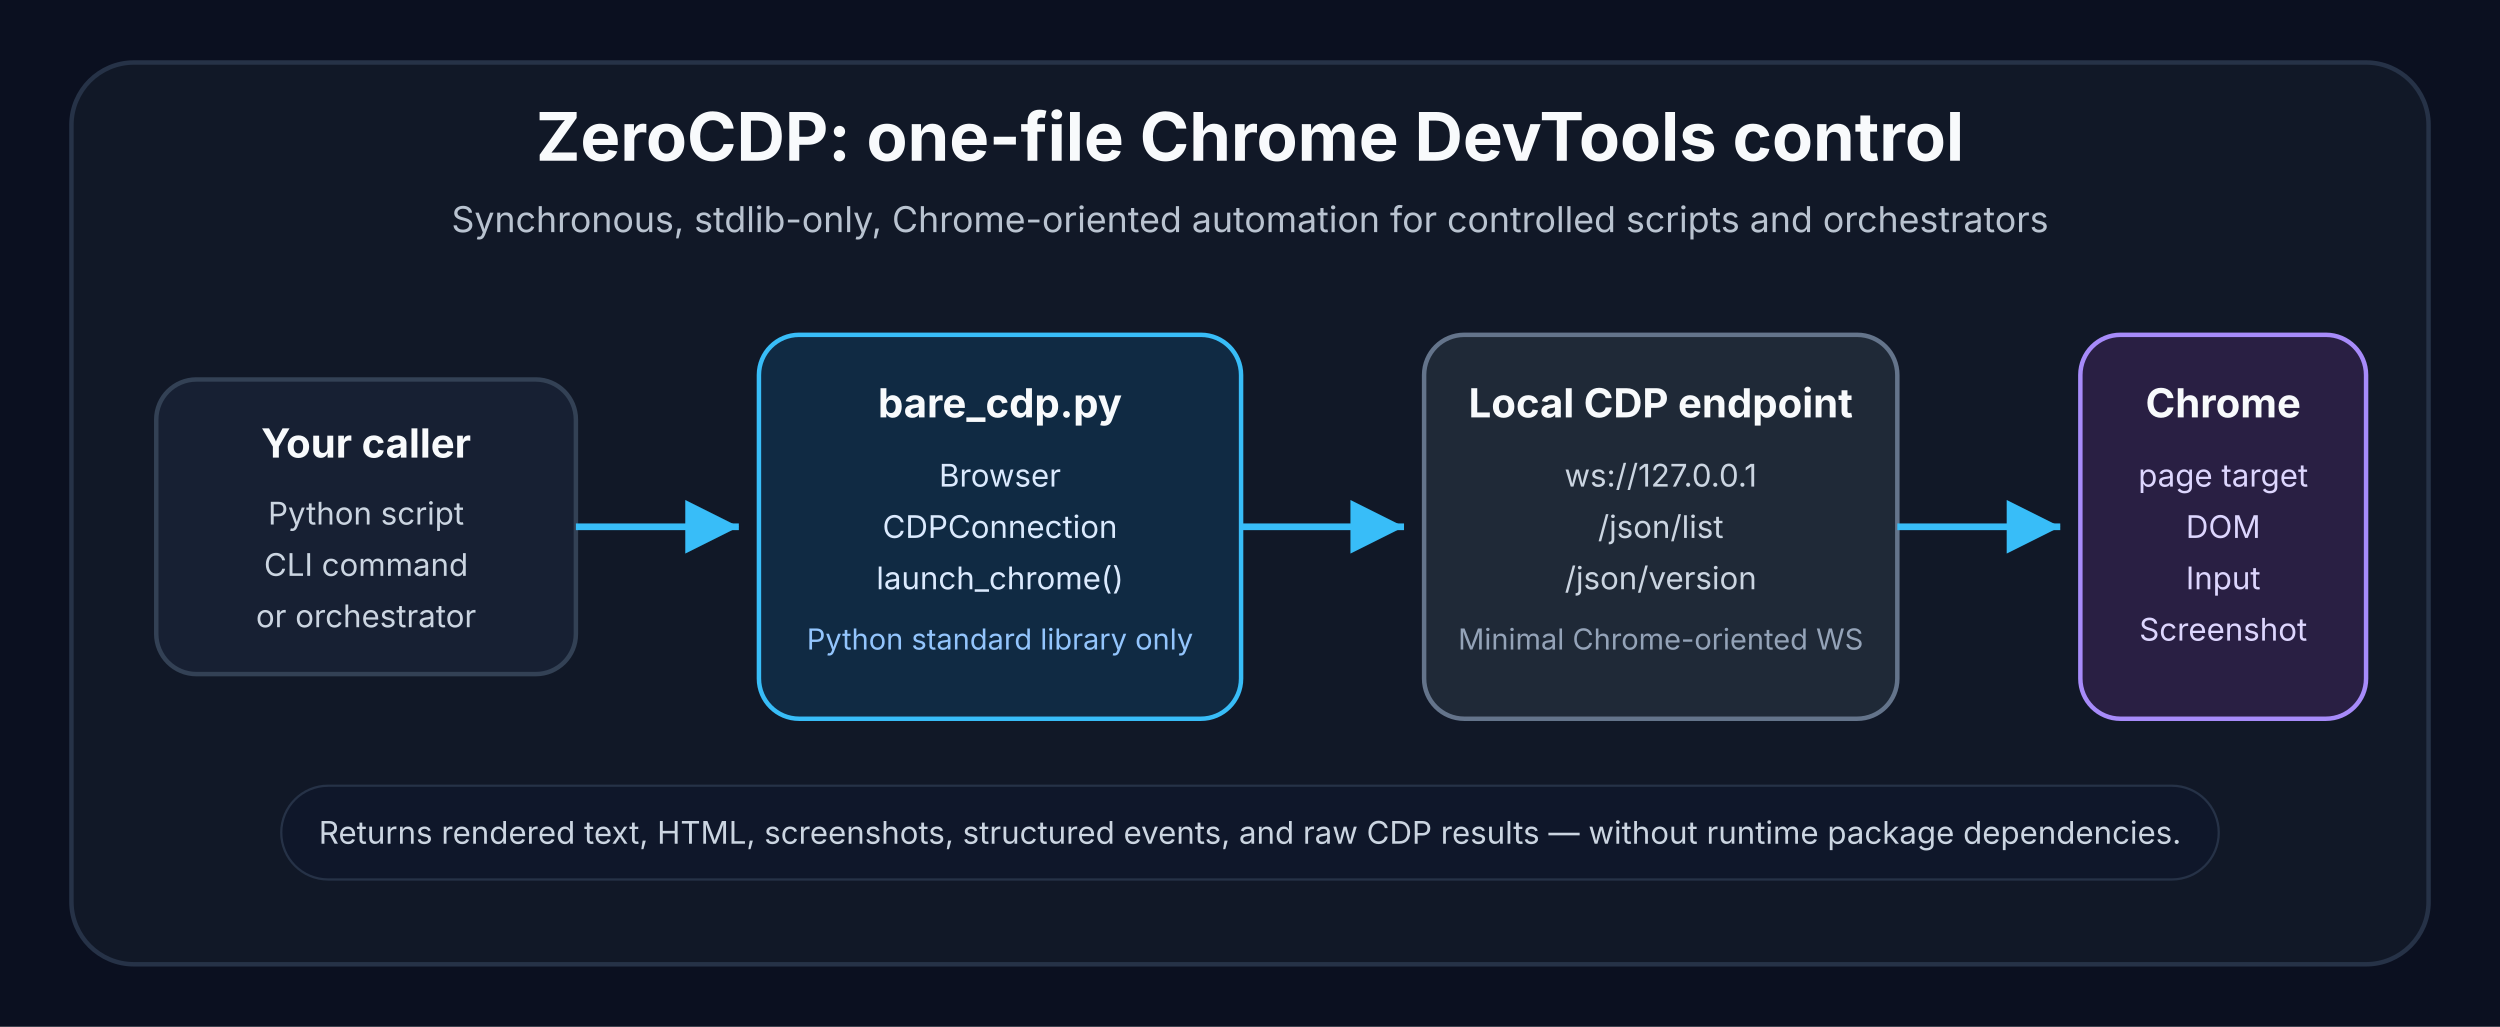
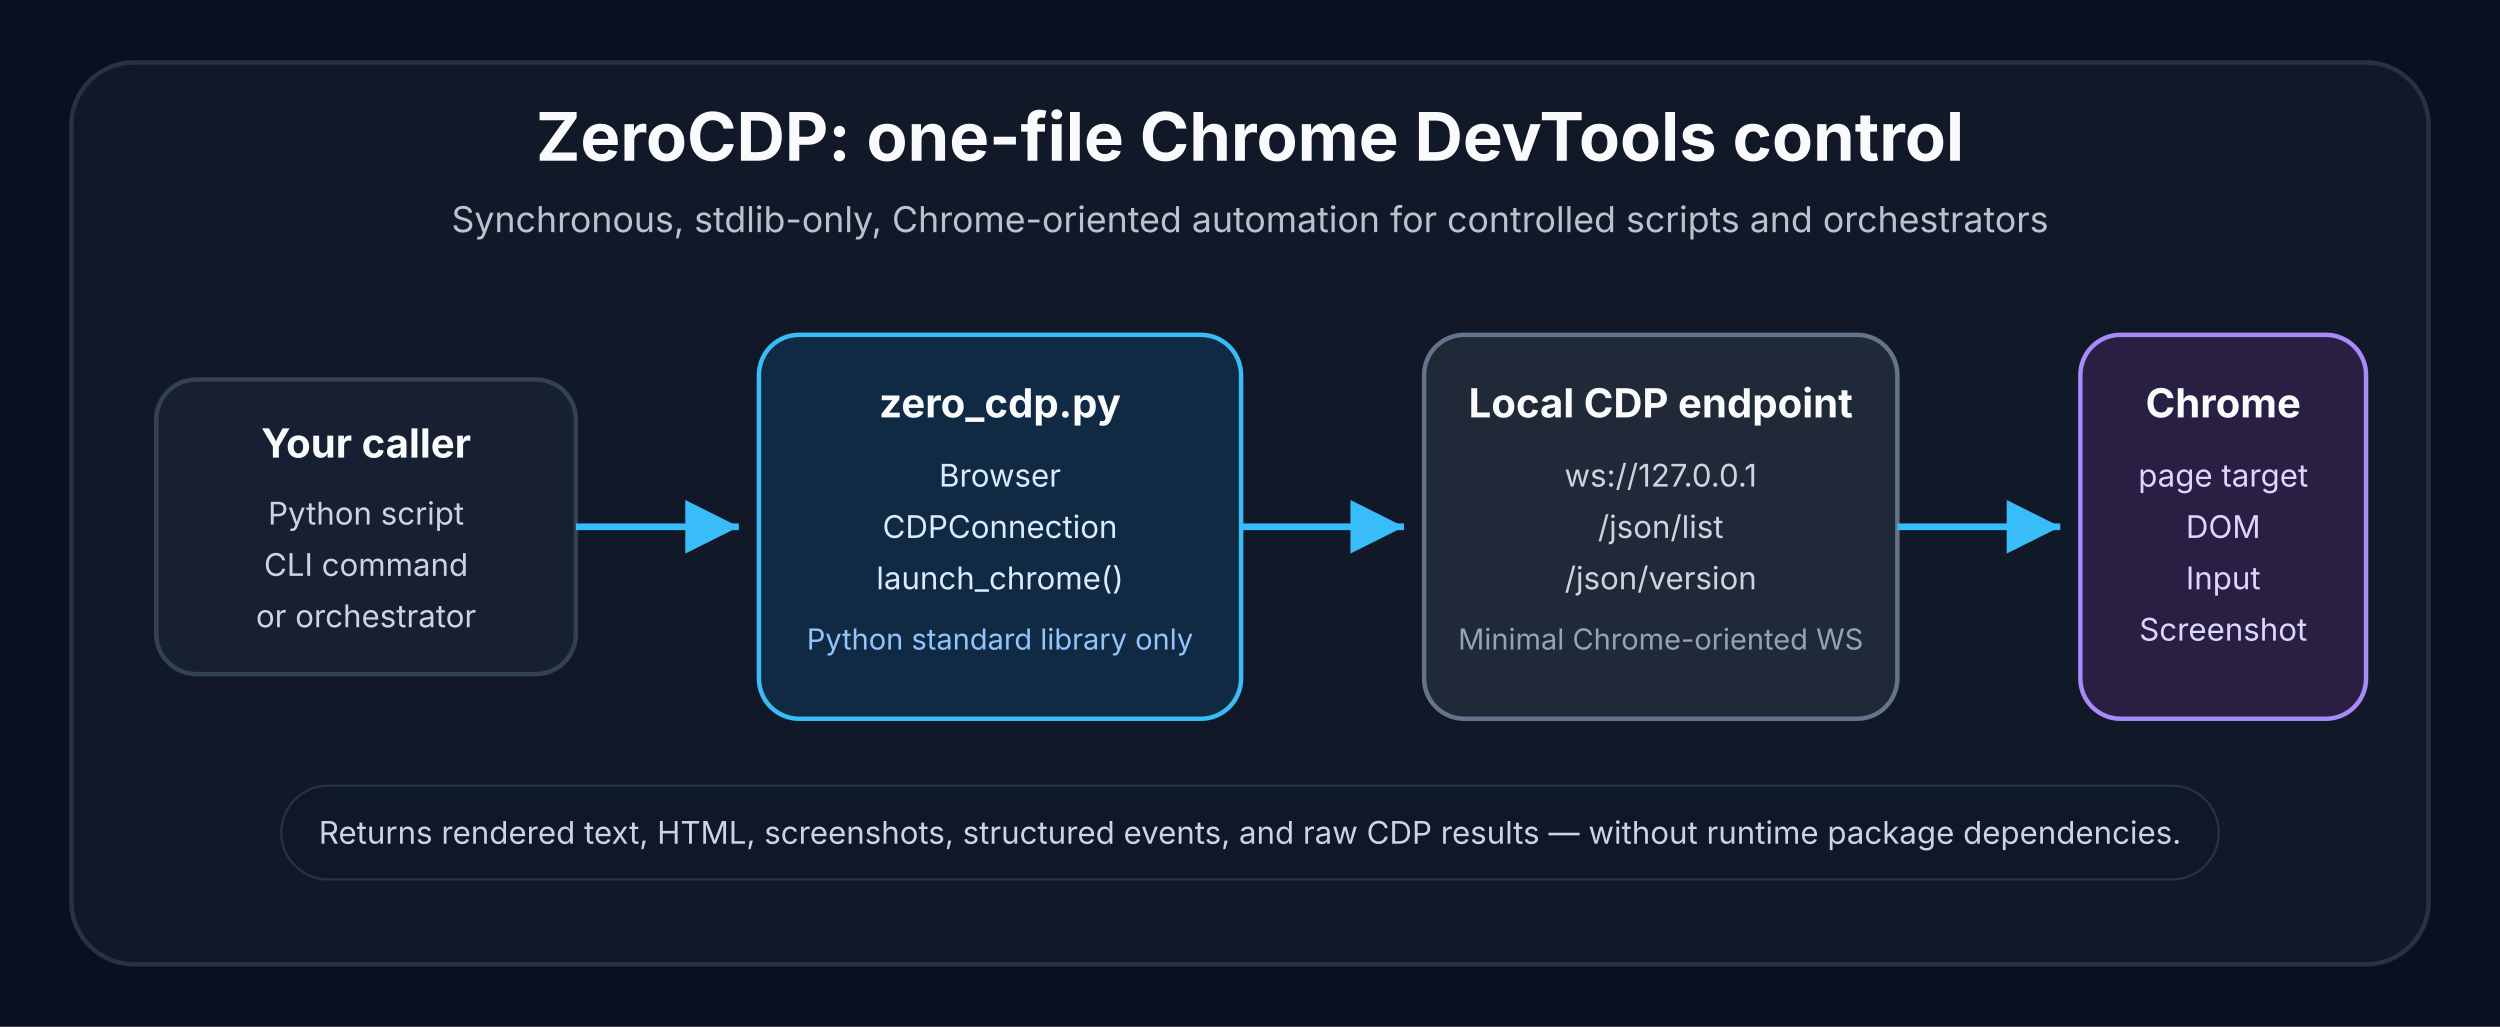
<svg xmlns="http://www.w3.org/2000/svg" width="1120" height="460" viewBox="0 0 1120 460" role="img" aria-labelledby="title desc">
  <rect width="1120" height="460" fill="#0b1020" />
  <rect x="32" y="28" width="1056" height="404" rx="28" fill="#111827" stroke="#263247" stroke-width="2" />
  <text x="560" y="72" text-anchor="middle" fill="#f8fafc" font-family="Inter, ui-sans-serif, system-ui, -apple-system, Segoe UI, sans-serif" font-size="30" font-weight="700">ZeroCDP: one-file Chrome DevTools control</text>
  <text x="560" y="104" text-anchor="middle" fill="#b9c3d0" font-family="Inter, ui-sans-serif, system-ui, -apple-system, Segoe UI, sans-serif" font-size="16">Synchronous, stdlib-only, Chrome-oriented automation for controlled scripts and orchestrators</text>
  <defs>
    <marker id="arrow" markerWidth="12" markerHeight="12" refX="10" refY="6" orient="auto" markerUnits="strokeWidth">
      <path d="M2,2 L10,6 L2,10 Z" fill="#38bdf8" />
    </marker>
  </defs>
  <g font-family="Inter, ui-sans-serif, system-ui, -apple-system, Segoe UI, sans-serif">
    <rect x="70" y="170" width="188" height="132" rx="18" fill="#172033" stroke="#334155" stroke-width="2" />
    <text x="164" y="205" text-anchor="middle" fill="#f8fafc" font-size="18" font-weight="700">Your caller</text>
    <text x="164" y="235" text-anchor="middle" fill="#cbd5e1" font-size="14">Python script</text>
    <text x="164" y="258" text-anchor="middle" fill="#cbd5e1" font-size="14">CLI command</text>
    <text x="164" y="281" text-anchor="middle" fill="#cbd5e1" font-size="14">or orchestrator</text>
    <line x1="258" y1="236" x2="331" y2="236" stroke="#38bdf8" stroke-width="3" marker-end="url(#arrow)" />
    <rect x="340" y="150" width="216" height="172" rx="18" fill="#102a43" stroke="#38bdf8" stroke-width="2" />
-     <text x="448" y="187" text-anchor="middle" fill="#f8fafc" font-size="18" font-weight="700">bare_cdp.py</text>
+     <text x="448" y="187" text-anchor="middle" fill="#f8fafc" font-size="18" font-weight="700">zero_cdp.py</text>
    <text x="448" y="218" text-anchor="middle" fill="#dbeafe" font-size="14">Browser</text>
    <text x="448" y="241" text-anchor="middle" fill="#dbeafe" font-size="14">CDPConnection</text>
    <text x="448" y="264" text-anchor="middle" fill="#dbeafe" font-size="14">launch_chrome()</text>
    <text x="448" y="291" text-anchor="middle" fill="#93c5fd" font-size="13">Python standard library only</text>
    <line x1="556" y1="236" x2="629" y2="236" stroke="#38bdf8" stroke-width="3" marker-end="url(#arrow)" />
    <rect x="638" y="150" width="212" height="172" rx="18" fill="#1f2937" stroke="#64748b" stroke-width="2" />
    <text x="744" y="187" text-anchor="middle" fill="#f8fafc" font-size="18" font-weight="700">Local CDP endpoint</text>
    <text x="744" y="218" text-anchor="middle" fill="#cbd5e1" font-size="14">ws://127.0.0.1</text>
    <text x="744" y="241" text-anchor="middle" fill="#cbd5e1" font-size="14">/json/list</text>
    <text x="744" y="264" text-anchor="middle" fill="#cbd5e1" font-size="14">/json/version</text>
    <text x="744" y="291" text-anchor="middle" fill="#94a3b8" font-size="13">Minimal Chrome-oriented WS</text>
    <line x1="850" y1="236" x2="923" y2="236" stroke="#38bdf8" stroke-width="3" marker-end="url(#arrow)" />
    <rect x="932" y="150" width="128" height="172" rx="18" fill="#291f43" stroke="#a78bfa" stroke-width="2" />
    <text x="996" y="187" text-anchor="middle" fill="#f8fafc" font-size="18" font-weight="700">Chrome</text>
    <text x="996" y="218" text-anchor="middle" fill="#ddd6fe" font-size="14">page target</text>
    <text x="996" y="241" text-anchor="middle" fill="#ddd6fe" font-size="14">DOM</text>
    <text x="996" y="264" text-anchor="middle" fill="#ddd6fe" font-size="14">Input</text>
    <text x="996" y="287" text-anchor="middle" fill="#ddd6fe" font-size="14">Screenshot</text>
  </g>
  <g font-family="Inter, ui-sans-serif, system-ui, -apple-system, Segoe UI, sans-serif" font-size="14">
    <rect x="126" y="352" width="868" height="42" rx="21" fill="#0f172a" stroke="#263247" />
    <text x="560" y="378" text-anchor="middle" fill="#cbd5e1">Returns rendered text, HTML, screenshots, structured events, and raw CDP results — without runtime package dependencies.</text>
  </g>
</svg>
